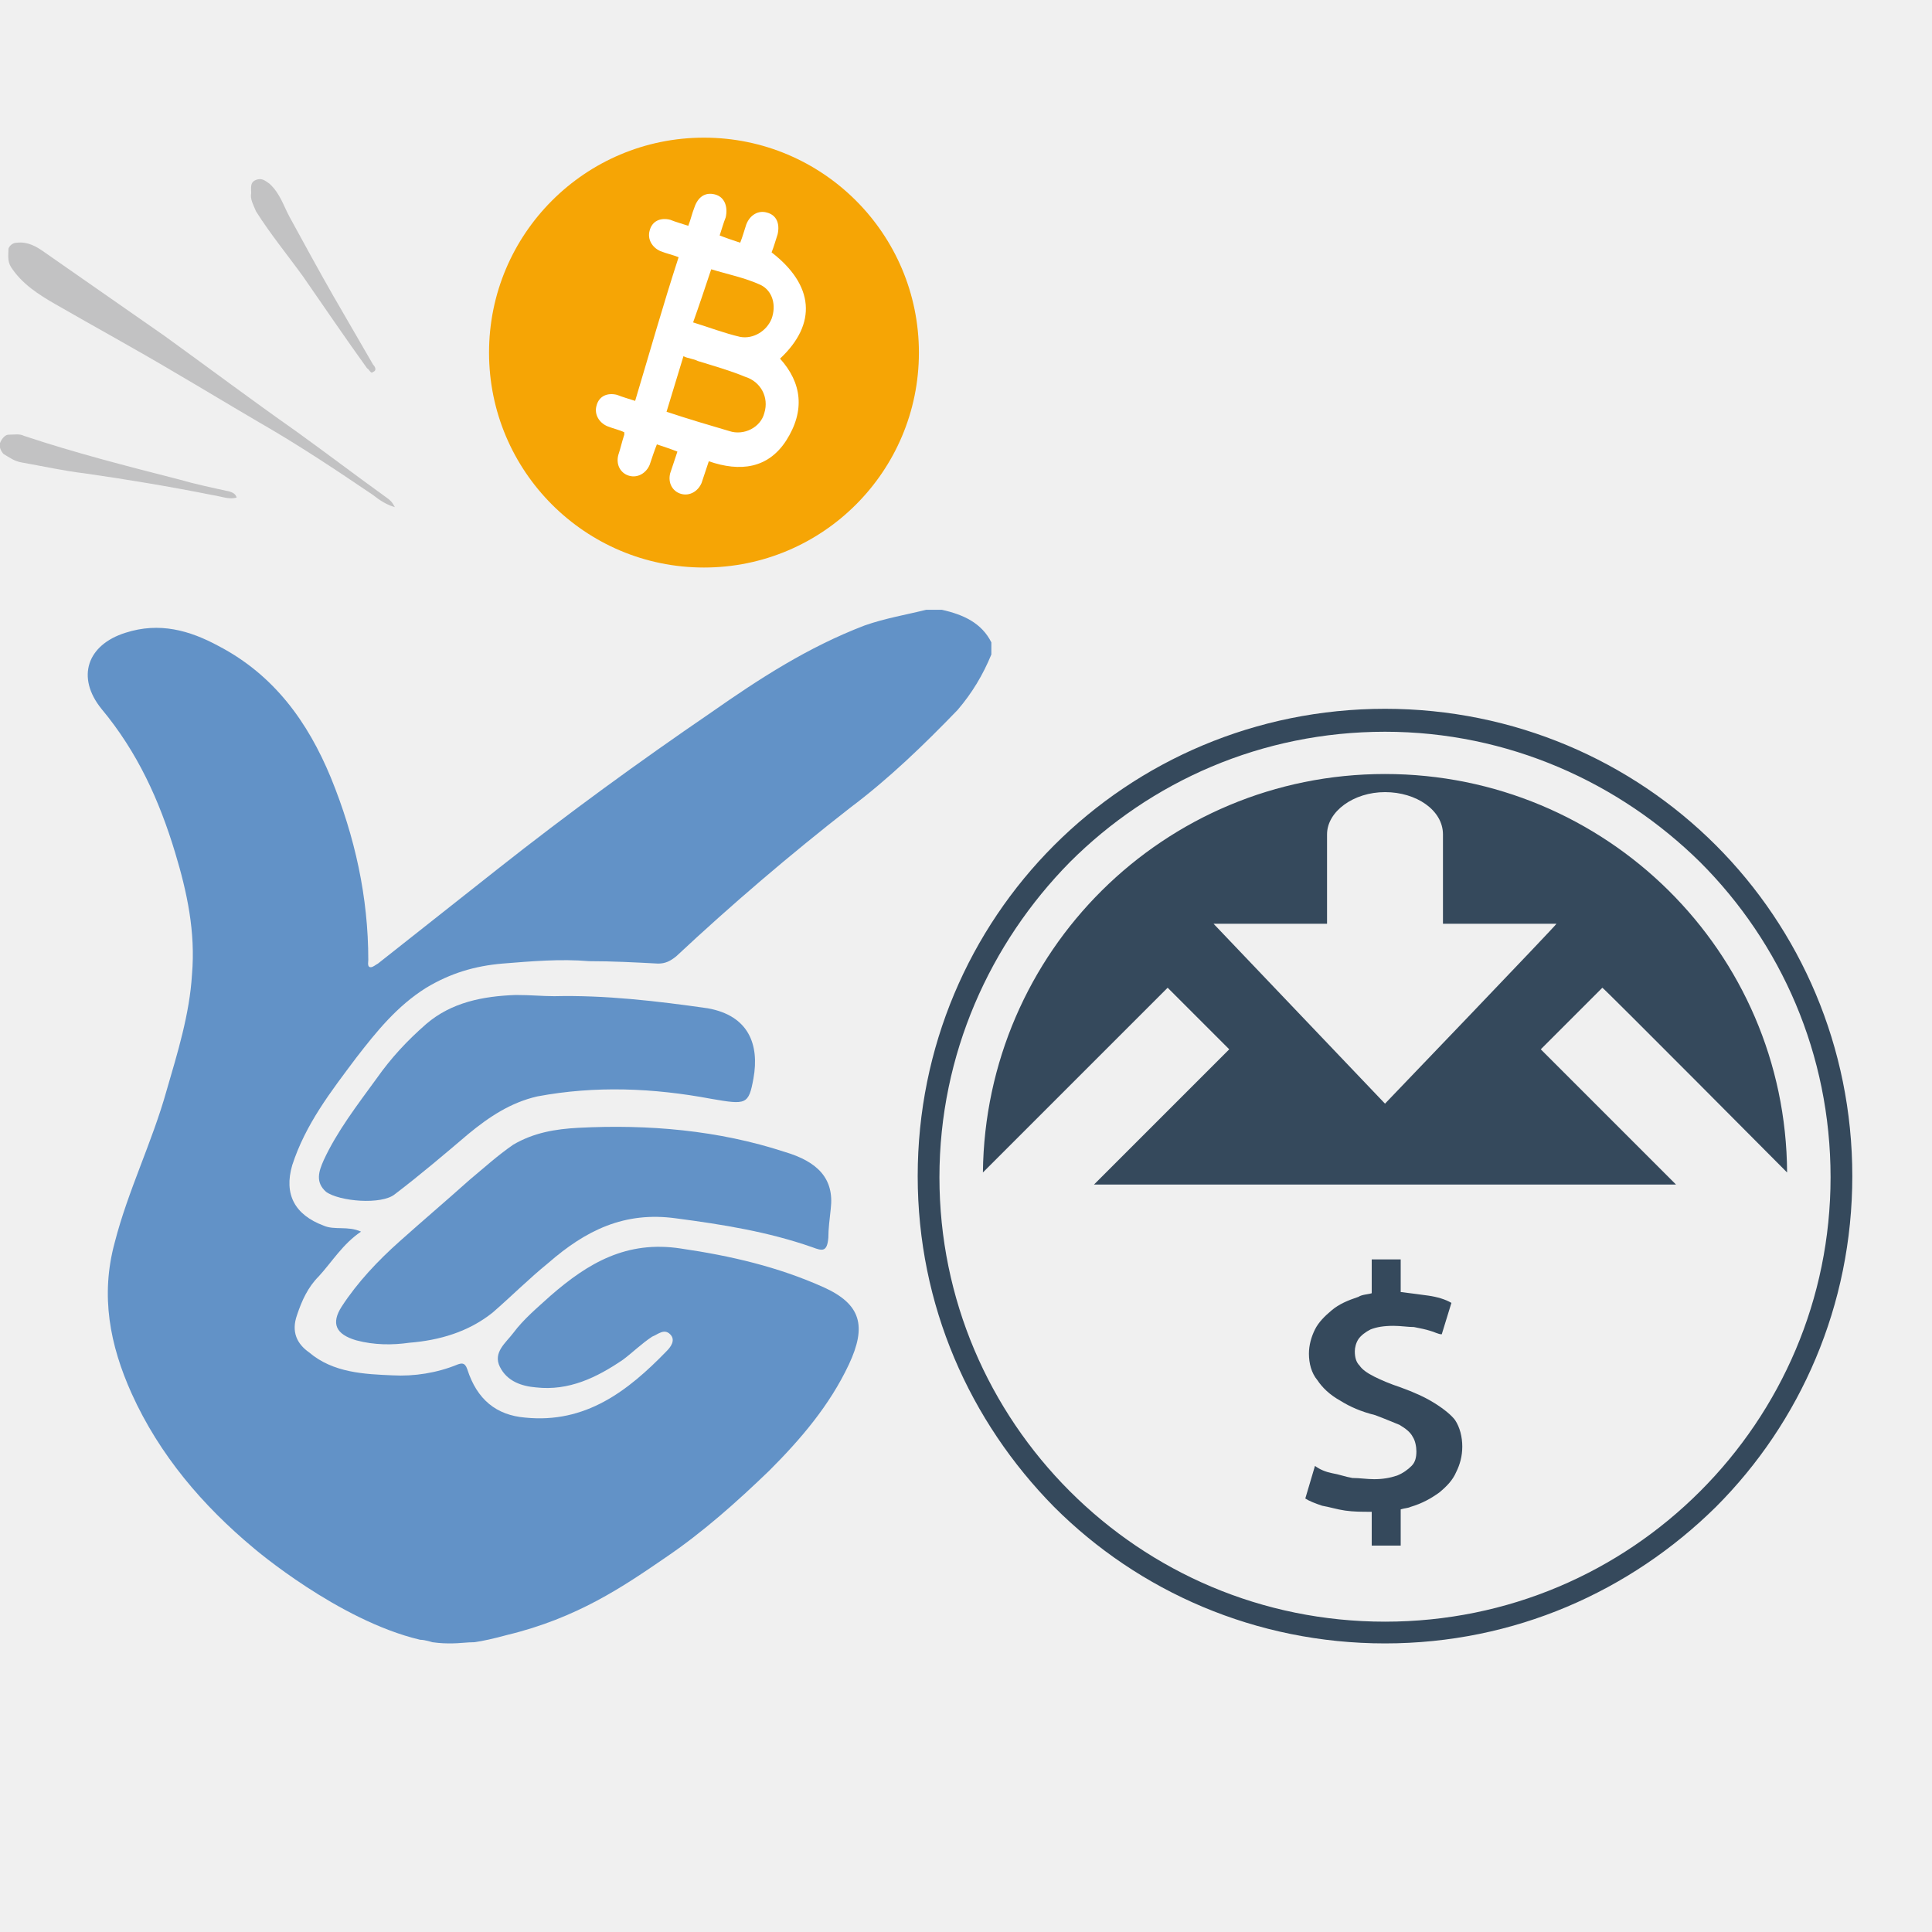
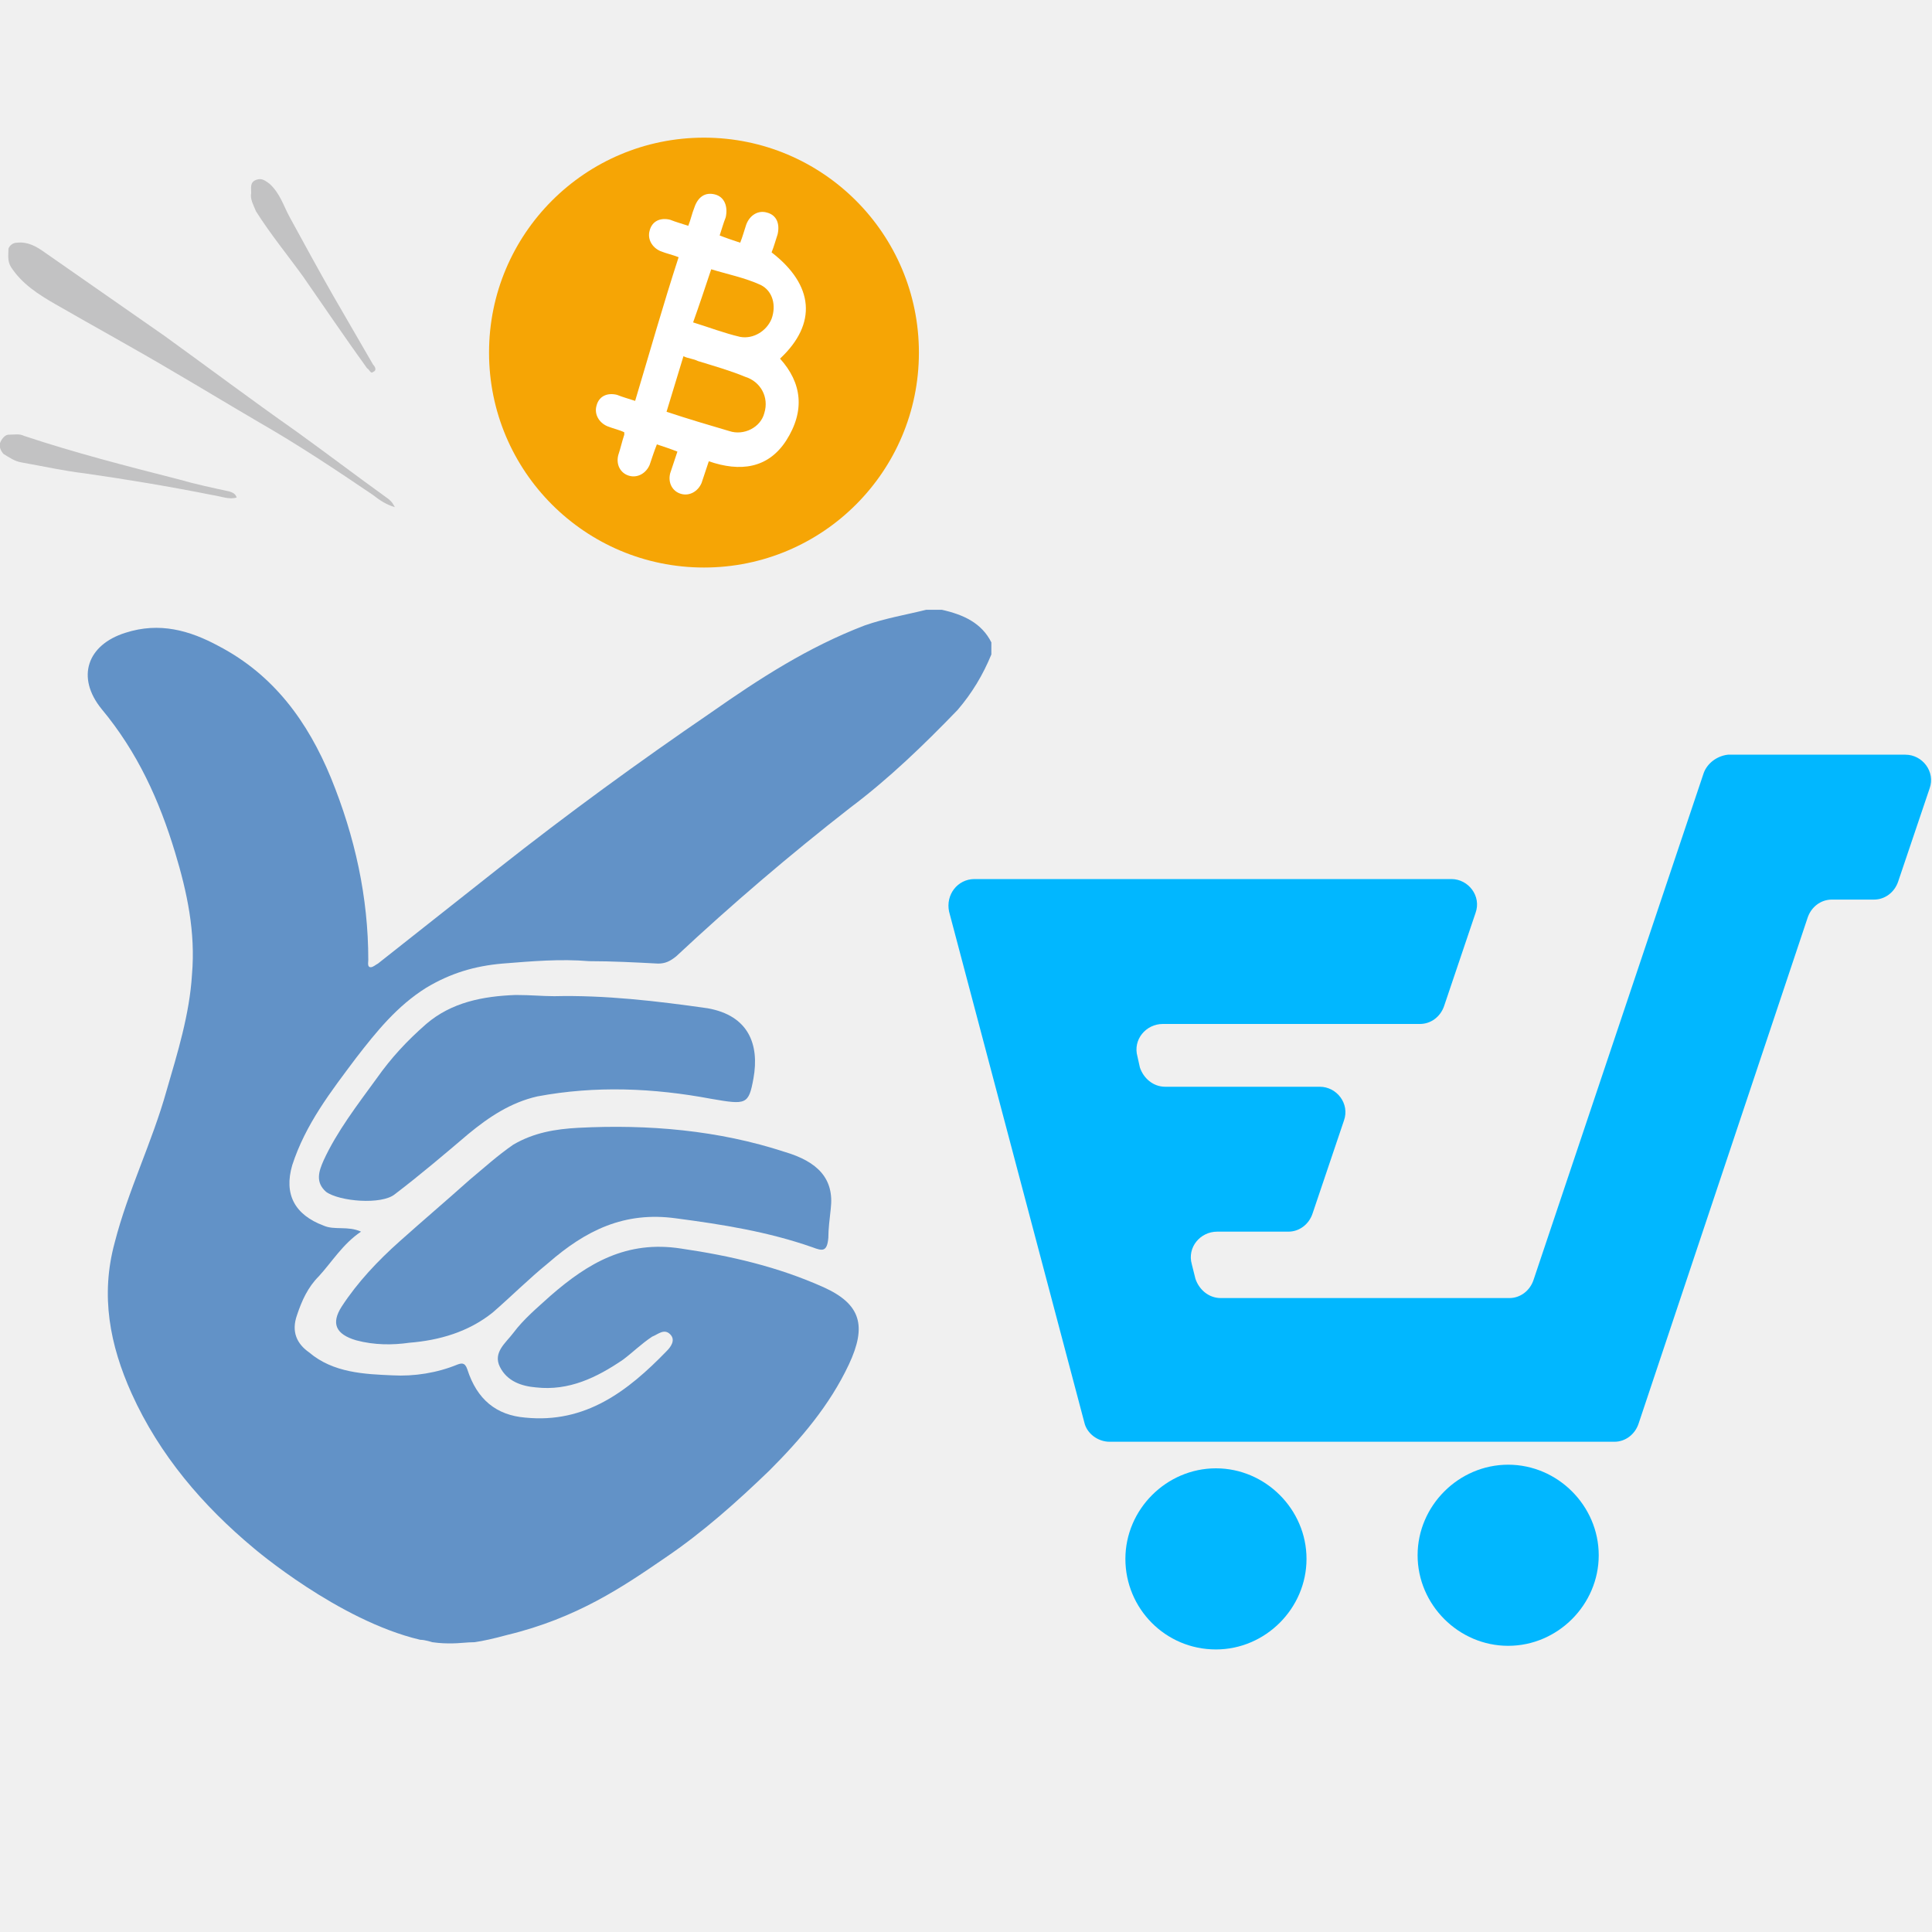
<svg xmlns="http://www.w3.org/2000/svg" version="1.1" id="Слой_1" x="0px" y="0px" viewBox="0 0 160 160" style="enable-background:new 0 0 160 160;" xml:space="preserve">
  <style type="text/css">
	.st0{fill:#F6A505;}
	.st1{fill:#6292C7;}
	.st2{fill:#C2C2C3;}
	.st3{fill:#FFFFFF;}
- 	.st4{fill:#35495C;}
+ 	.st4{fill:#01B7FF;}
</style>
  <circle class="st0" cx="58.3" cy="29.2" r="17.8" />
  <g>
    <path class="st1" d="M82.1,53.2c0,0.3,0,0.7,0,1c-0.7,1.7-1.6,3.2-2.8,4.6c-2.8,2.9-5.7,5.7-8.9,8.1c-5,3.9-9.8,8-14.4,12.3   c-0.5,0.4-0.9,0.6-1.5,0.6c-1.9-0.1-3.8-0.2-5.7-0.2c-2.4-0.2-4.7,0-7.2,0.2c-2.3,0.2-4.3,0.8-6.3,2c-2.4,1.5-4.1,3.6-5.8,5.8   c-2.1,2.8-4.2,5.5-5.3,8.9c-0.7,2.4,0.2,4.1,2.6,5c0.9,0.4,2,0,3.1,0.5c-1.5,1-2.4,2.5-3.5,3.7c-0.9,0.9-1.4,2-1.8,3.2   c-0.5,1.4,0,2.4,1,3.1c2,1.7,4.6,1.8,6.9,1.9c1.8,0.1,3.7-0.2,5.4-0.9c0.3-0.1,0.6-0.2,0.8,0.4c0.8,2.5,2.4,3.8,4.8,4   c5,0.5,8.5-2.2,11.7-5.5c0.3-0.3,0.8-0.9,0.3-1.4s-1,0-1.5,0.2c-0.9,0.6-1.6,1.3-2.4,1.9c-2.2,1.5-4.5,2.6-7.2,2.3   c-1.2-0.1-2.4-0.5-3-1.7s0.5-2,1.1-2.8c0.9-1.2,2-2.1,3.1-3.1c3.1-2.7,6.3-4.6,10.8-3.9c4.1,0.6,8,1.5,11.8,3.2   c3.1,1.4,3.6,3.2,2.1,6.4c-1.6,3.4-4,6.2-6.6,8.8c-2.7,2.6-5.5,5.1-8.6,7.2c-3.5,2.4-7.3,5-13.1,6.4c-1.1,0.3-2,0.5-2.7,0.6   c-0.6,0-1.3,0.1-1.9,0.1c-0.4,0-0.9,0-1.6-0.1c0,0-0.6-0.2-1-0.2c-6.8-1.6-13.8-7.6-13.8-7.6c-4.2-3.5-7.8-7.7-10.1-12.8   c-1.8-4-2.6-8.1-1.4-12.5c1.1-4.3,3.1-8.3,4.3-12.6c0.9-3.1,1.9-6.3,2.1-9.6c0.3-3.5-0.4-6.8-1.4-10.1c-1.3-4.3-3.1-8.3-6.1-11.9   c-2.1-2.6-1.2-5.3,2-6.3c2.8-0.9,5.3-0.2,7.7,1.1c4.6,2.4,7.4,6.3,9.3,10.9c2,4.9,3.1,9.9,3.1,15.1c0,0.2-0.1,0.6,0.2,0.6   c0.2,0,0.4-0.2,0.6-0.3c3.3-2.6,6.7-5.3,10-7.9C47,67.4,52.9,63.1,58.9,59c4-2.8,8-5.4,12.7-7.2c1.7-0.6,3.5-0.9,5.1-1.3   c0.5,0,0.9,0,1.3,0C79.8,50.9,81.3,51.6,82.1,53.2z" />
    <path class="st1" d="M68.8,100.1c-0.1,0.9-0.2,1.7-0.2,2.4c-0.1,1.2-0.5,1.1-1.3,0.8c-3.7-1.3-7.5-1.9-11.3-2.4   c-4.3-0.6-7.5,1-10.6,3.7c-1.6,1.3-3.1,2.8-4.6,4.1c-2,1.6-4.4,2.3-6.9,2.5c-1.4,0.2-2.9,0.2-4.4-0.2c-1.7-0.5-2.1-1.4-1.2-2.8   c1.3-2,3-3.8,4.8-5.4c1.9-1.7,3.9-3.4,5.8-5.1c1.2-1,2.3-2,3.6-2.9c1.7-1,3.5-1.3,5.4-1.4c5.8-0.3,11.6,0.2,17.1,2   C67.7,96.2,69.1,97.6,68.8,100.1z" />
    <path class="st1" d="M45.9,82.5c4.2-0.1,8.5,0.4,12.7,1c3.4,0.6,4.3,3,3.8,5.8c-0.4,2.2-0.6,2.2-3.5,1.7c-4.8-0.9-9.6-1.1-14.4-0.2   c-2.2,0.5-4,1.7-5.7,3.1c-2,1.7-4,3.4-6.1,5c-1.1,0.9-4.6,0.6-5.7-0.2c-0.9-0.8-0.6-1.7-0.2-2.6c1.1-2.4,2.8-4.6,4.4-6.8   c1.2-1.7,2.5-3.1,4.1-4.5c2.1-1.8,4.7-2.3,7.4-2.4C44,82.4,44.9,82.5,45.9,82.5z" />
  </g>
  <path class="st2" d="M32.7,42c-0.7-0.2-1.3-0.6-1.8-1c-3.1-2.1-6.1-4.1-9.4-6c-2.4-1.4-4.7-2.8-7.1-4.2c-3.2-1.9-6.5-3.7-9.8-5.6  c-1.4-0.8-2.8-1.7-3.7-3.1c-0.3-0.5-0.2-1-0.2-1.5c0.1-0.3,0.4-0.5,0.7-0.5C2.3,20,3,20.4,3.7,20.9c3.3,2.3,6.6,4.6,9.9,6.9  c3.6,2.6,7.2,5.3,10.9,7.9c2.5,1.8,5,3.7,7.5,5.5C32.3,41.4,32.5,41.6,32.7,42z" />
  <path class="st2" d="M19.6,41.2c-0.6,0.2-1.3-0.1-2-0.2c-3.5-0.7-7.1-1.3-10.6-1.8c-1.7-0.2-3.5-0.6-5.2-0.9c-0.6-0.1-1-0.4-1.5-0.7  C0.1,37.4-0.1,37,0,36.7S0.4,36,0.7,36c0.5,0,0.9-0.1,1.3,0.1c4.2,1.4,8.5,2.5,12.8,3.6c1.4,0.4,2.8,0.7,4.2,1  C19.3,40.8,19.5,40.9,19.6,41.2z" />
  <path class="st2" d="M20.8,16c0-0.5-0.1-0.9,0.4-1.1c0.5-0.2,0.8,0.1,1.1,0.3c0.9,0.8,1.2,1.9,1.7,2.8c1.2,2.2,2.4,4.4,3.6,6.5  c1.1,1.9,2.2,3.8,3.3,5.7c0.2,0.2,0.3,0.5,0,0.6c-0.2,0.2-0.3-0.2-0.5-0.3c-1.8-2.5-3.5-5-5.3-7.6c-1.3-1.8-2.7-3.5-3.9-5.4  C21,17,20.7,16.5,20.8,16z" />
  <path class="st3" d="M64.6,29.7c3.1-2.9,2.8-6.1-0.7-8.8c0.2-0.5,0.3-0.9,0.5-1.5c0.2-0.9-0.1-1.6-0.9-1.8c-0.7-0.2-1.4,0.2-1.7,1  c-0.2,0.6-0.3,1-0.5,1.5c-0.6-0.2-1.2-0.4-1.7-0.6c0.2-0.6,0.3-1,0.5-1.5c0.2-0.9-0.1-1.7-0.9-1.9s-1.4,0.2-1.7,1.1  c-0.2,0.5-0.3,1-0.5,1.5c-0.6-0.2-1-0.3-1.5-0.5c-0.8-0.2-1.5,0.1-1.7,0.9c-0.2,0.7,0.2,1.4,0.9,1.7c0.5,0.2,1,0.3,1.5,0.5  c-1.3,4-2.4,7.9-3.6,11.9c-0.6-0.2-1-0.3-1.5-0.5c-0.8-0.2-1.5,0.1-1.7,0.9c-0.2,0.7,0.2,1.4,0.9,1.7c0.5,0.2,1,0.3,1.4,0.5  c0,0.1,0,0.2,0,0.2c-0.2,0.6-0.3,1.1-0.5,1.7c-0.2,0.8,0.2,1.5,0.9,1.7s1.4-0.2,1.7-0.9c0.2-0.6,0.4-1.2,0.6-1.7  c0.6,0.2,1.2,0.4,1.7,0.6c-0.2,0.6-0.4,1.2-0.6,1.8c-0.2,0.8,0.2,1.5,0.9,1.7s1.4-0.2,1.7-0.9c0.2-0.6,0.4-1.2,0.6-1.8  c2.6,0.9,4.9,0.6,6.4-1.7C66.7,34,66.4,31.7,64.6,29.7z M58.9,22.3c1.3,0.4,2.8,0.7,4.1,1.3c1,0.5,1.3,1.7,0.9,2.8  c-0.4,1-1.5,1.7-2.6,1.5c-1.3-0.3-2.6-0.8-3.9-1.2C57.9,25.3,58.4,23.8,58.9,22.3z M60.4,35.7c-1.7-0.5-3.4-1-5.2-1.6  c0.5-1.6,0.9-3,1.4-4.6c0.4,0.2,0.8,0.2,1.2,0.4c1.3,0.4,2.7,0.8,3.9,1.3c1.3,0.4,2,1.7,1.6,3C63,35.4,61.6,36.1,60.4,35.7z" />
-   <path class="st4" d="M142.1,70c-7-7-16.7-11.3-27.4-11.3C104,58.7,94.3,63,87.3,70C80.3,77,76,86.7,76,97.4s4.3,20.3,11.3,27.4  c7,7,16.7,11.3,27.4,11.3s20.3-4.3,27.4-11.3c7-7,11.3-16.7,11.3-27.4S149.1,77,142.1,70z M140.8,123.5  c-6.7,6.7-15.9,10.8-26.1,10.8c-10.2,0-19.4-4.1-26.1-10.8c-6.7-6.7-10.8-15.9-10.8-26c0-10.2,4.2-19.4,10.8-26.1  c6.7-6.7,15.9-10.8,26.1-10.8c10.2,0,19.4,4.2,26.1,10.8c6.7,6.7,10.8,15.9,10.8,26.1C151.6,107.6,147.5,116.8,140.8,123.5z" />
-   <path class="st4" d="M148,97.1c-0.1-18.3-15-33-33.3-33c-18.3,0-33.1,14.7-33.3,33l15.3-15.3l5.1,5.1L90.6,98.1h48.2l-11.2-11.2  l5.1-5.1C132.8,81.8,148,97.1,148,97.1z M114.7,91.4l-14.2-14.9h9.4v-7.4c0-1.9,2.2-3.5,4.8-3.5c2.6,0,4.8,1.5,4.8,3.5v7.4h9.4  C129,76.5,114.7,91.4,114.7,91.4z" />
-   <path class="st4" d="M118.8,116.2c-0.8-0.5-1.7-0.9-2.8-1.3c-0.9-0.3-1.6-0.6-2.2-0.9c-0.6-0.3-1-0.6-1.2-0.9  c-0.3-0.3-0.4-0.7-0.4-1.2c0-0.3,0.1-0.7,0.3-1c0.2-0.3,0.6-0.6,1-0.8c0.5-0.2,1.1-0.3,1.9-0.3c0.6,0,1.2,0.1,1.7,0.1  c0.5,0.1,1,0.2,1.3,0.3c0.4,0.1,0.7,0.3,1,0.3l0.8-2.6c-0.5-0.3-1.2-0.5-1.9-0.6c-0.7-0.1-1.5-0.2-2.3-0.3v-2.7h-2.4v2.8  c-0.3,0.1-0.8,0.1-1.1,0.3c-0.9,0.3-1.6,0.6-2.2,1.1c-0.6,0.5-1.1,1-1.4,1.6c-0.3,0.6-0.5,1.3-0.5,2c0,0.8,0.2,1.6,0.7,2.2  c0.4,0.6,1,1.2,1.9,1.7c0.8,0.5,1.7,0.9,2.9,1.2c0.8,0.3,1.5,0.6,2,0.8c0.5,0.3,0.9,0.6,1.1,1c0.2,0.3,0.3,0.8,0.3,1.2  c0,0.5-0.1,0.9-0.4,1.2c-0.3,0.3-0.7,0.6-1.2,0.8c-0.6,0.2-1.2,0.3-1.9,0.3c-0.6,0-1.2-0.1-1.8-0.1c-0.6-0.1-1.1-0.3-1.7-0.4  c-0.5-0.1-1-0.3-1.4-0.6l-0.8,2.7c0.3,0.2,0.8,0.4,1.4,0.6c0.6,0.1,1.2,0.3,1.9,0.4c0.7,0.1,1.4,0.1,2.1,0.1h0.1v2.8h2.4v-3  c0.3-0.1,0.6-0.1,0.8-0.2c1-0.3,1.7-0.7,2.4-1.2c0.6-0.5,1.1-1,1.4-1.7c0.3-0.6,0.5-1.3,0.5-2.1c0-0.8-0.2-1.6-0.6-2.2  C120.2,117.2,119.6,116.7,118.8,116.2z" />
+   <path class="st4" d="M141.1,64L127,106c-0.3,0.9-1.1,1.5-2,1.5h-23.9c-1,0-1.8-0.7-2.1-1.6l-0.3-1.2c-0.4-1.4,0.7-2.7,2.1-2.7h5.9  c0.9,0,1.7-0.6,2-1.5l2.6-7.7c0.5-1.4-0.6-2.8-2-2.8H96.5c-1,0-1.8-0.7-2.1-1.6l-0.2-0.9c-0.4-1.4,0.7-2.7,2.1-2.7h21.3  c0.9,0,1.7-0.6,2-1.5l2.6-7.7c0.5-1.4-0.6-2.8-2-2.8H80.7c-1.4,0-2.4,1.3-2.1,2.7l11.2,42.3c0.2,0.9,1.1,1.6,2.1,1.6h41.8  c0.9,0,1.7-0.6,2-1.5L149.7,76c0.3-0.9,1.1-1.5,2-1.5h3.5c0.9,0,1.7-0.6,2-1.5l2.6-7.7c0.5-1.4-0.6-2.8-2-2.8h-14.7  C142.2,62.6,141.4,63.2,141.1,64L141.1,64z" />
+   <path class="st4" d="M124.9,136.3c4.1,0,7.5-3.4,7.5-7.5c0-4.1-3.4-7.5-7.5-7.5c-4.1,0-7.5,3.4-7.5,7.5  C117.4,132.9,120.8,136.3,124.9,136.3z" />
+   <path class="st4" d="M100.7,136.6c4.1,0,7.5-3.4,7.5-7.5c0-4.1-3.4-7.5-7.5-7.5c-4.1,0-7.5,3.4-7.5,7.5  C93.2,133.2,96.5,136.6,100.7,136.6z" />
</svg>
